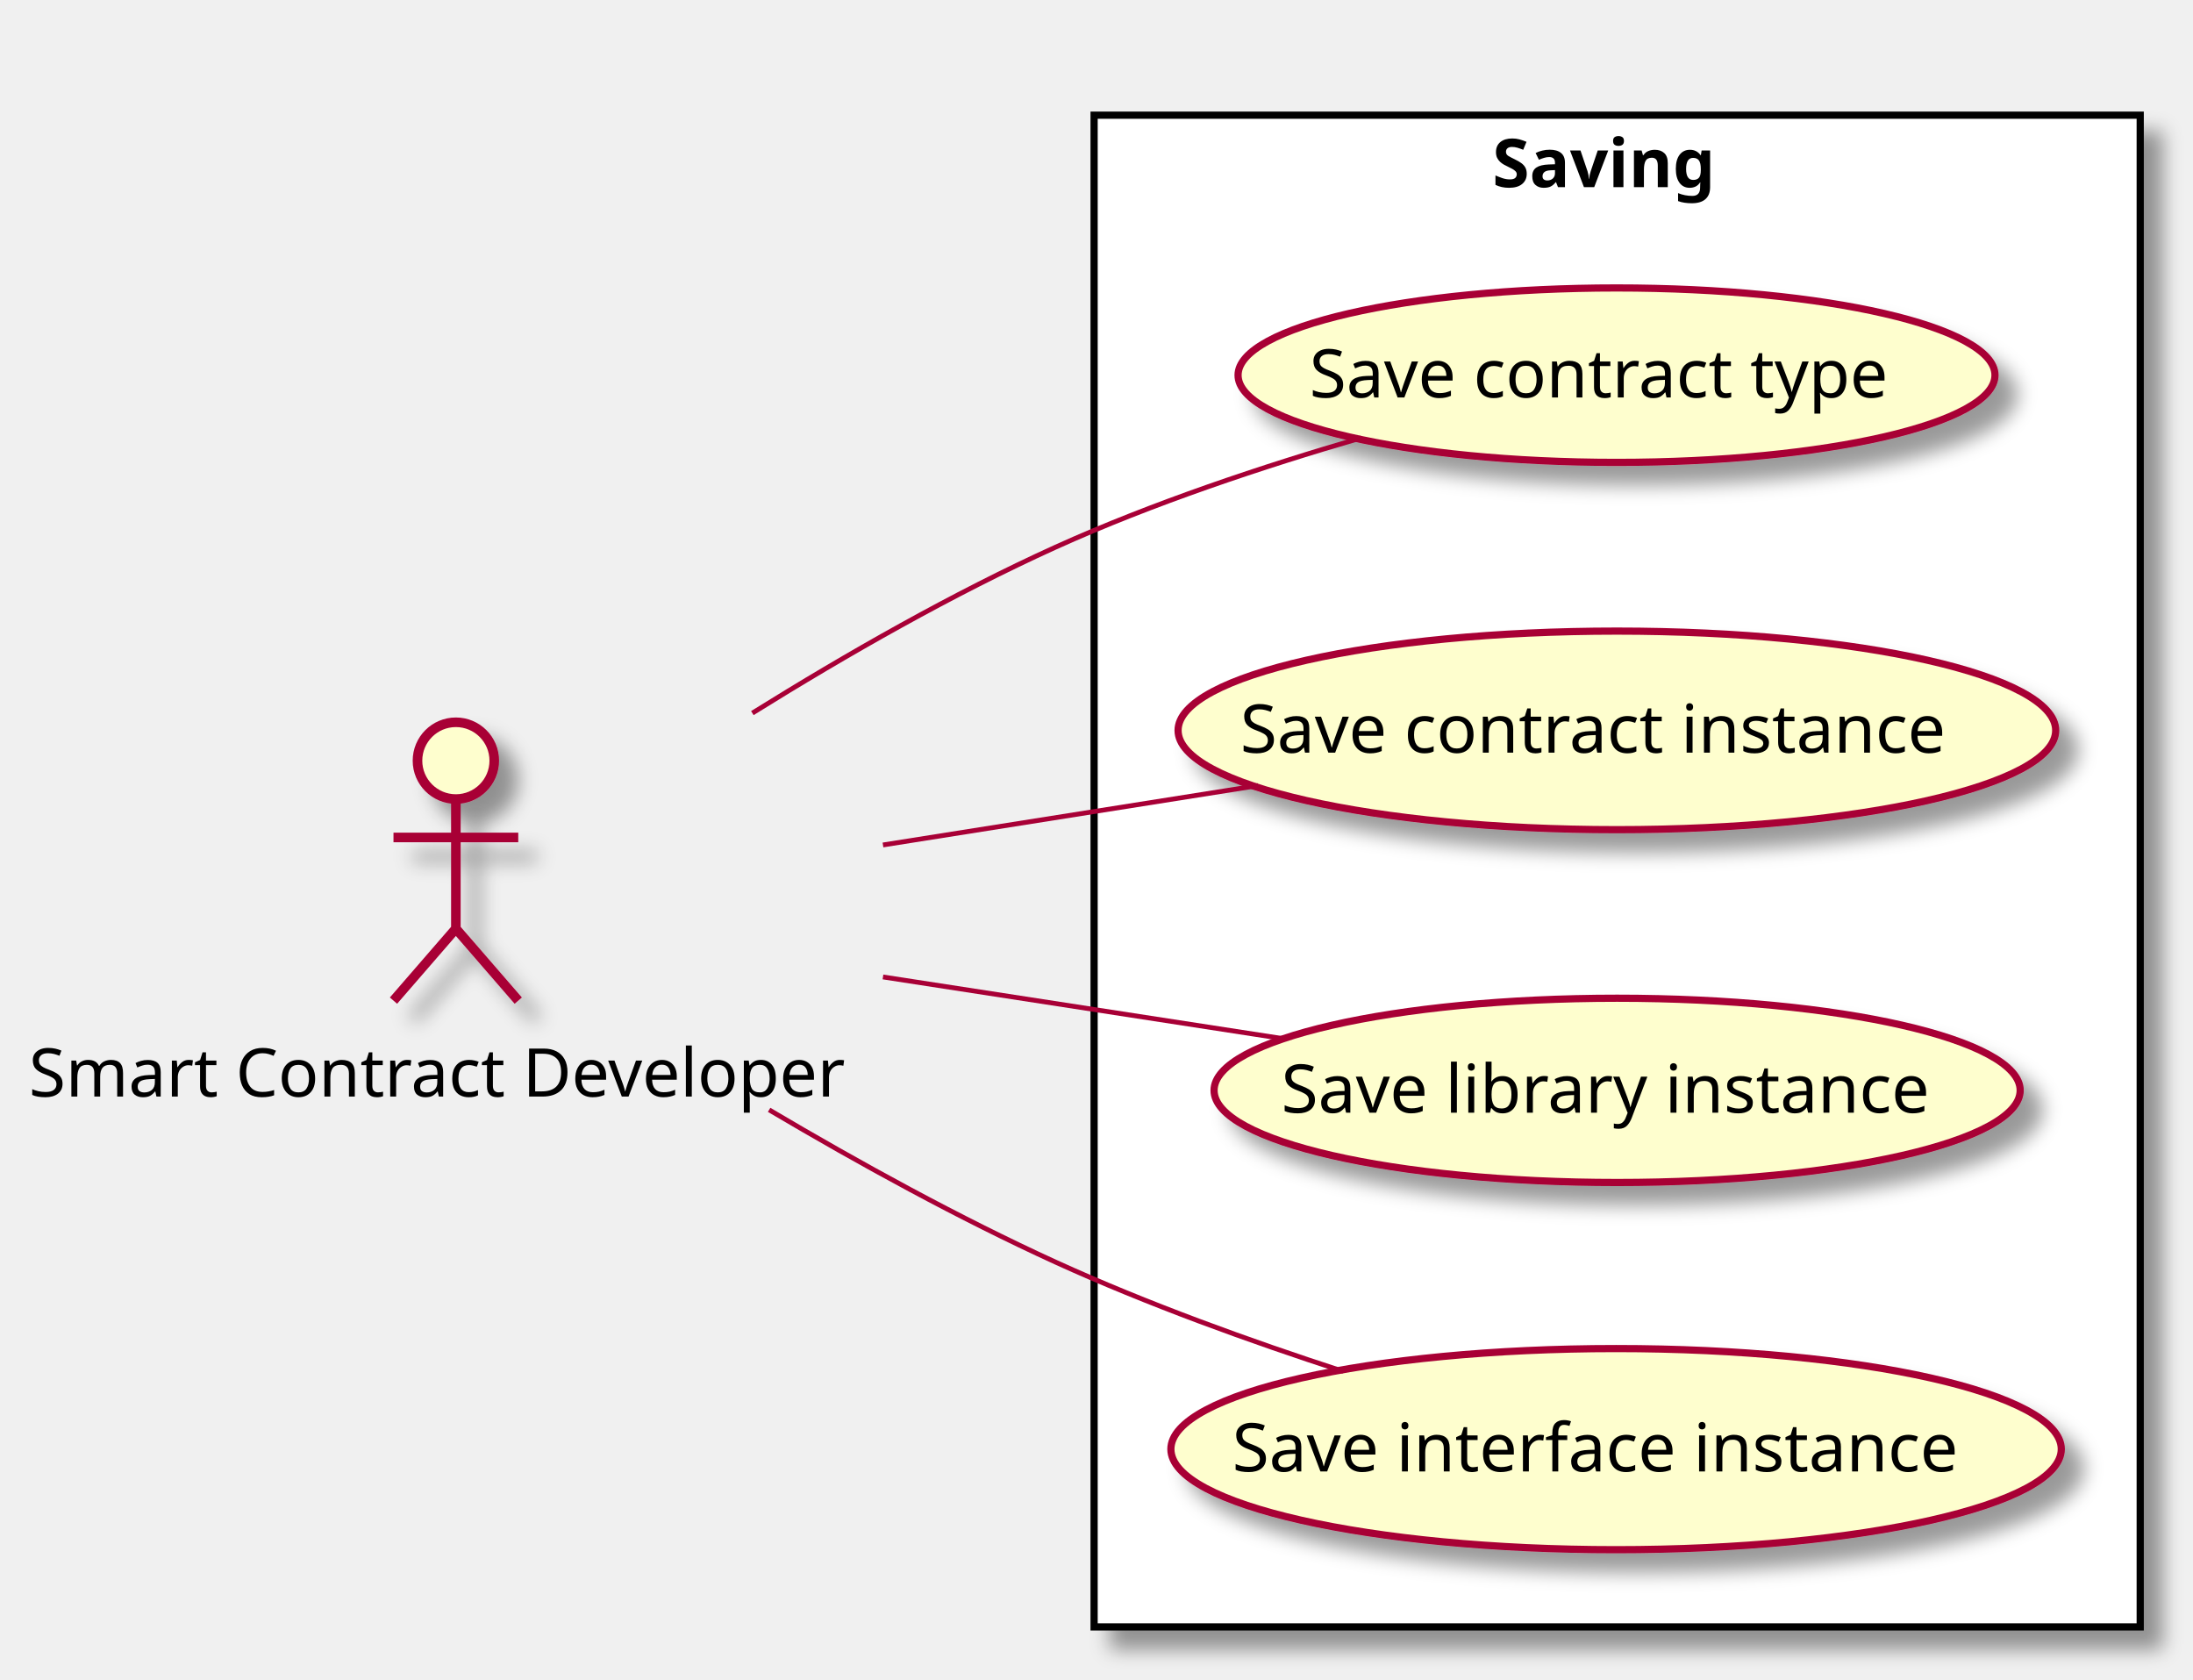
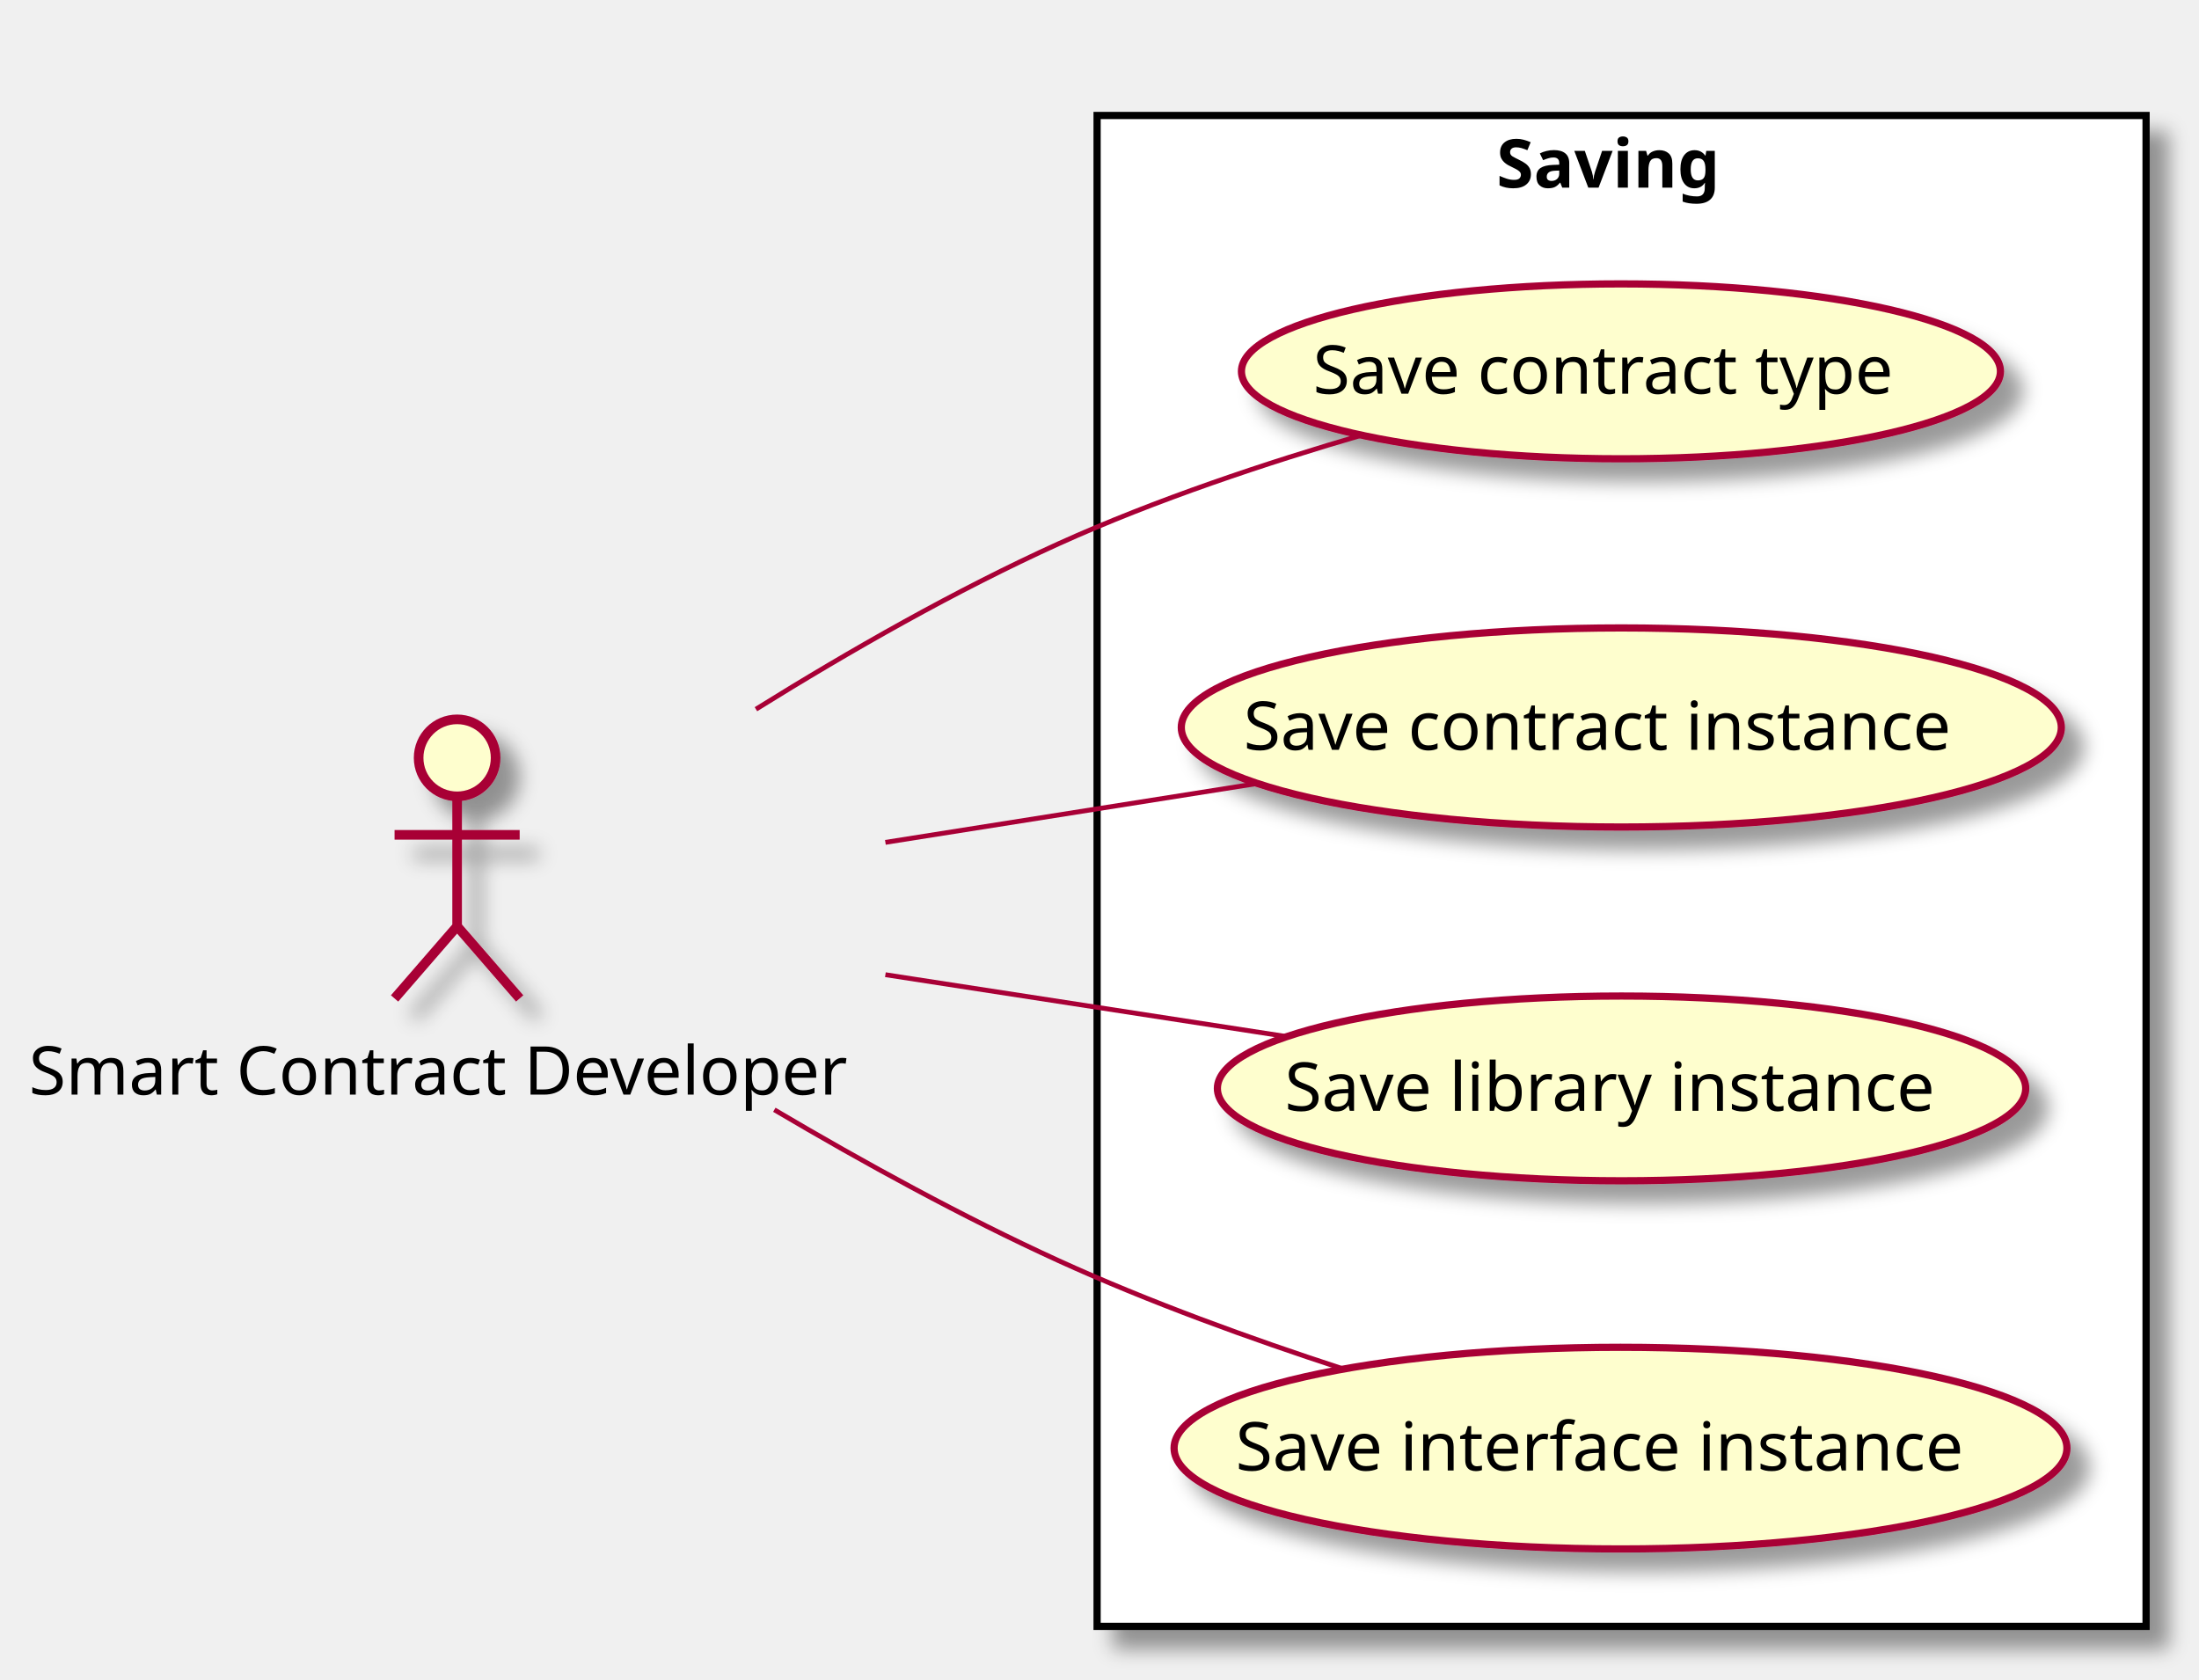
- <svg xmlns="http://www.w3.org/2000/svg" contentScriptType="application/ecmascript" contentStyleType="text/css" height="350px" preserveAspectRatio="none" style="width:457px;height:350px;" version="1.1" viewBox="0 0 457 350" width="457px" zoomAndPan="magnify">
+ <svg xmlns="http://www.w3.org/2000/svg" contentScriptType="application/ecmascript" contentStyleType="text/css" height="349px" preserveAspectRatio="none" style="width:457px;height:349px;" version="1.1" viewBox="0 0 457 349" width="457px" zoomAndPan="magnify">
  <defs>
    <filter height="300%" id="f7fxr94uw5k1i" width="300%" x="-1" y="-1">
      <feGaussianBlur result="blurOut" stdDeviation="2.0" />
      <feColorMatrix in="blurOut" result="blurOut2" type="matrix" values="0 0 0 0 0 0 0 0 0 0 0 0 0 0 0 0 0 0 .4 0" />
      <feOffset dx="4.0" dy="4.0" in="blurOut2" result="blurOut3" />
      <feBlend in="SourceGraphic" in2="blurOut3" mode="normal" />
    </filter>
  </defs>
  <g>
-     <rect fill="#FFFFFF" filter="url(#f7fxr94uw5k1i)" height="315" style="stroke: #000000; stroke-width: 1.5;" width="218" x="228" y="24" />
+     <rect fill="#FFFFFF" filter="url(#f7fxr94uw5k1i)" height="314" style="stroke: #000000; stroke-width: 1.5;" width="218" x="228" y="24" />
    <text fill="#000000" font-family="sans-serif" font-size="14" font-weight="bold" lengthAdjust="spacingAndGlyphs" textLength="52" x="311" y="38.995">Saving</text>
-     <ellipse cx="336.868" cy="78.174" fill="#FEFECE" filter="url(#f7fxr94uw5k1i)" rx="78.868" ry="18.174" style="stroke: #A80036; stroke-width: 1.5;" />
-     <text fill="#000000" font-family="sans-serif" font-size="14" lengthAdjust="spacingAndGlyphs" textLength="128" x="272.868" y="82.822">Save contract type</text>
-     <ellipse cx="336.943" cy="152.189" fill="#FEFECE" filter="url(#f7fxr94uw5k1i)" rx="91.443" ry="20.689" style="stroke: #A80036; stroke-width: 1.5;" />
-     <text fill="#000000" font-family="sans-serif" font-size="14" lengthAdjust="spacingAndGlyphs" textLength="157" x="258.443" y="156.837">Save contract instance</text>
-     <ellipse cx="336.993" cy="227.199" fill="#FEFECE" filter="url(#f7fxr94uw5k1i)" rx="83.993" ry="19.199" style="stroke: #A80036; stroke-width: 1.5;" />
-     <text fill="#000000" font-family="sans-serif" font-size="14" lengthAdjust="spacingAndGlyphs" textLength="140" x="266.993" y="231.847">Save library instance</text>
-     <ellipse cx="336.777" cy="301.955" fill="#FEFECE" filter="url(#f7fxr94uw5k1i)" rx="92.777" ry="20.955" style="stroke: #A80036; stroke-width: 1.5;" />
-     <text fill="#000000" font-family="sans-serif" font-size="14" lengthAdjust="spacingAndGlyphs" textLength="160" x="256.777" y="306.604">Save interface instance</text>
-     <ellipse cx="95" cy="158.5" fill="#FEFECE" filter="url(#f7fxr94uw5k1i)" rx="8" ry="8" style="stroke: #A80036; stroke-width: 2.0;" />
-     <path d="M95,166.5 L95,193.5 M82,174.5 L108,174.5 M95,193.5 L82,208.5 M95,193.5 L108,208.5 " fill="none" filter="url(#f7fxr94uw5k1i)" style="stroke: #A80036; stroke-width: 2.0;" />
-     <text fill="#000000" font-family="sans-serif" font-size="14" lengthAdjust="spacingAndGlyphs" textLength="178" x="6" y="228.495">Smart Contract Developer</text>
-     <path d="M156.782,148.588 C176.397,136.37 198.611,123.69 220,114 C240.168,104.863 263.306,97.165 283.585,91.263 " fill="none" id="SmartContractDev-SaveType" style="stroke: #A80036; stroke-width: 1.0;" />
-     <path d="M184.004,176.066 C209.69,171.999 237.486,167.598 262.197,163.685 " fill="none" id="SmartContractDev-SaveInstance" style="stroke: #A80036; stroke-width: 1.0;" />
-     <path d="M184.004,203.567 C211.429,207.795 241.26,212.394 267.173,216.389 " fill="none" id="SmartContractDev-SaveLibrary" style="stroke: #A80036; stroke-width: 1.0;" />
-     <path d="M160.278,231.259 C179.099,242.393 200.001,253.872 220,263 C239.038,271.69 260.599,279.467 279.923,285.746 " fill="none" id="SmartContractDev-SaveInterface" style="stroke: #A80036; stroke-width: 1.0;" />
+     <ellipse cx="336.868" cy="77.174" fill="#FEFECE" filter="url(#f7fxr94uw5k1i)" rx="78.868" ry="18.174" style="stroke: #A80036; stroke-width: 1.5;" />
+     <text fill="#000000" font-family="sans-serif" font-size="14" lengthAdjust="spacingAndGlyphs" textLength="128" x="272.868" y="81.822">Save contract type</text>
+     <ellipse cx="336.943" cy="151.189" fill="#FEFECE" filter="url(#f7fxr94uw5k1i)" rx="91.443" ry="20.689" style="stroke: #A80036; stroke-width: 1.5;" />
+     <text fill="#000000" font-family="sans-serif" font-size="14" lengthAdjust="spacingAndGlyphs" textLength="157" x="258.443" y="155.837">Save contract instance</text>
+     <ellipse cx="336.993" cy="226.199" fill="#FEFECE" filter="url(#f7fxr94uw5k1i)" rx="83.993" ry="19.199" style="stroke: #A80036; stroke-width: 1.5;" />
+     <text fill="#000000" font-family="sans-serif" font-size="14" lengthAdjust="spacingAndGlyphs" textLength="140" x="266.993" y="230.847">Save library instance</text>
+     <ellipse cx="336.777" cy="300.955" fill="#FEFECE" filter="url(#f7fxr94uw5k1i)" rx="92.777" ry="20.955" style="stroke: #A80036; stroke-width: 1.5;" />
+     <text fill="#000000" font-family="sans-serif" font-size="14" lengthAdjust="spacingAndGlyphs" textLength="160" x="256.777" y="305.604">Save interface instance</text>
+     <ellipse cx="95" cy="157.5" fill="#FEFECE" filter="url(#f7fxr94uw5k1i)" rx="8" ry="8" style="stroke: #A80036; stroke-width: 2.0;" />
+     <path d="M95,165.5 L95,192.5 M82,173.5 L108,173.5 M95,192.5 L82,207.5 M95,192.5 L108,207.5 " fill="none" filter="url(#f7fxr94uw5k1i)" style="stroke: #A80036; stroke-width: 2.0;" />
+     <text fill="#000000" font-family="sans-serif" font-size="14" lengthAdjust="spacingAndGlyphs" textLength="178" x="6" y="227.495">Smart Contract Developer</text>
+     <path d="M157.098,147.391 C176.636,135.234 198.726,122.638 220,113 C240.168,103.863 263.306,96.165 283.585,90.263 " fill="none" id="SmartContractDev-SaveType" style="stroke: #A80036; stroke-width: 1.0;" />
+     <path d="M184.004,175.066 C209.557,171.02 237.197,166.644 261.811,162.747 " fill="none" id="SmartContractDev-SaveInstance" style="stroke: #A80036; stroke-width: 1.0;" />
+     <path d="M184.004,202.567 C211.429,206.795 241.26,211.394 267.173,215.389 " fill="none" id="SmartContractDev-SaveLibrary" style="stroke: #A80036; stroke-width: 1.0;" />
+     <path d="M160.921,230.638 C179.574,241.654 200.229,252.975 220,262 C238.748,270.558 259.943,278.23 279.039,284.458 " fill="none" id="SmartContractDev-SaveInterface" style="stroke: #A80036; stroke-width: 1.0;" />
  </g>
</svg>
